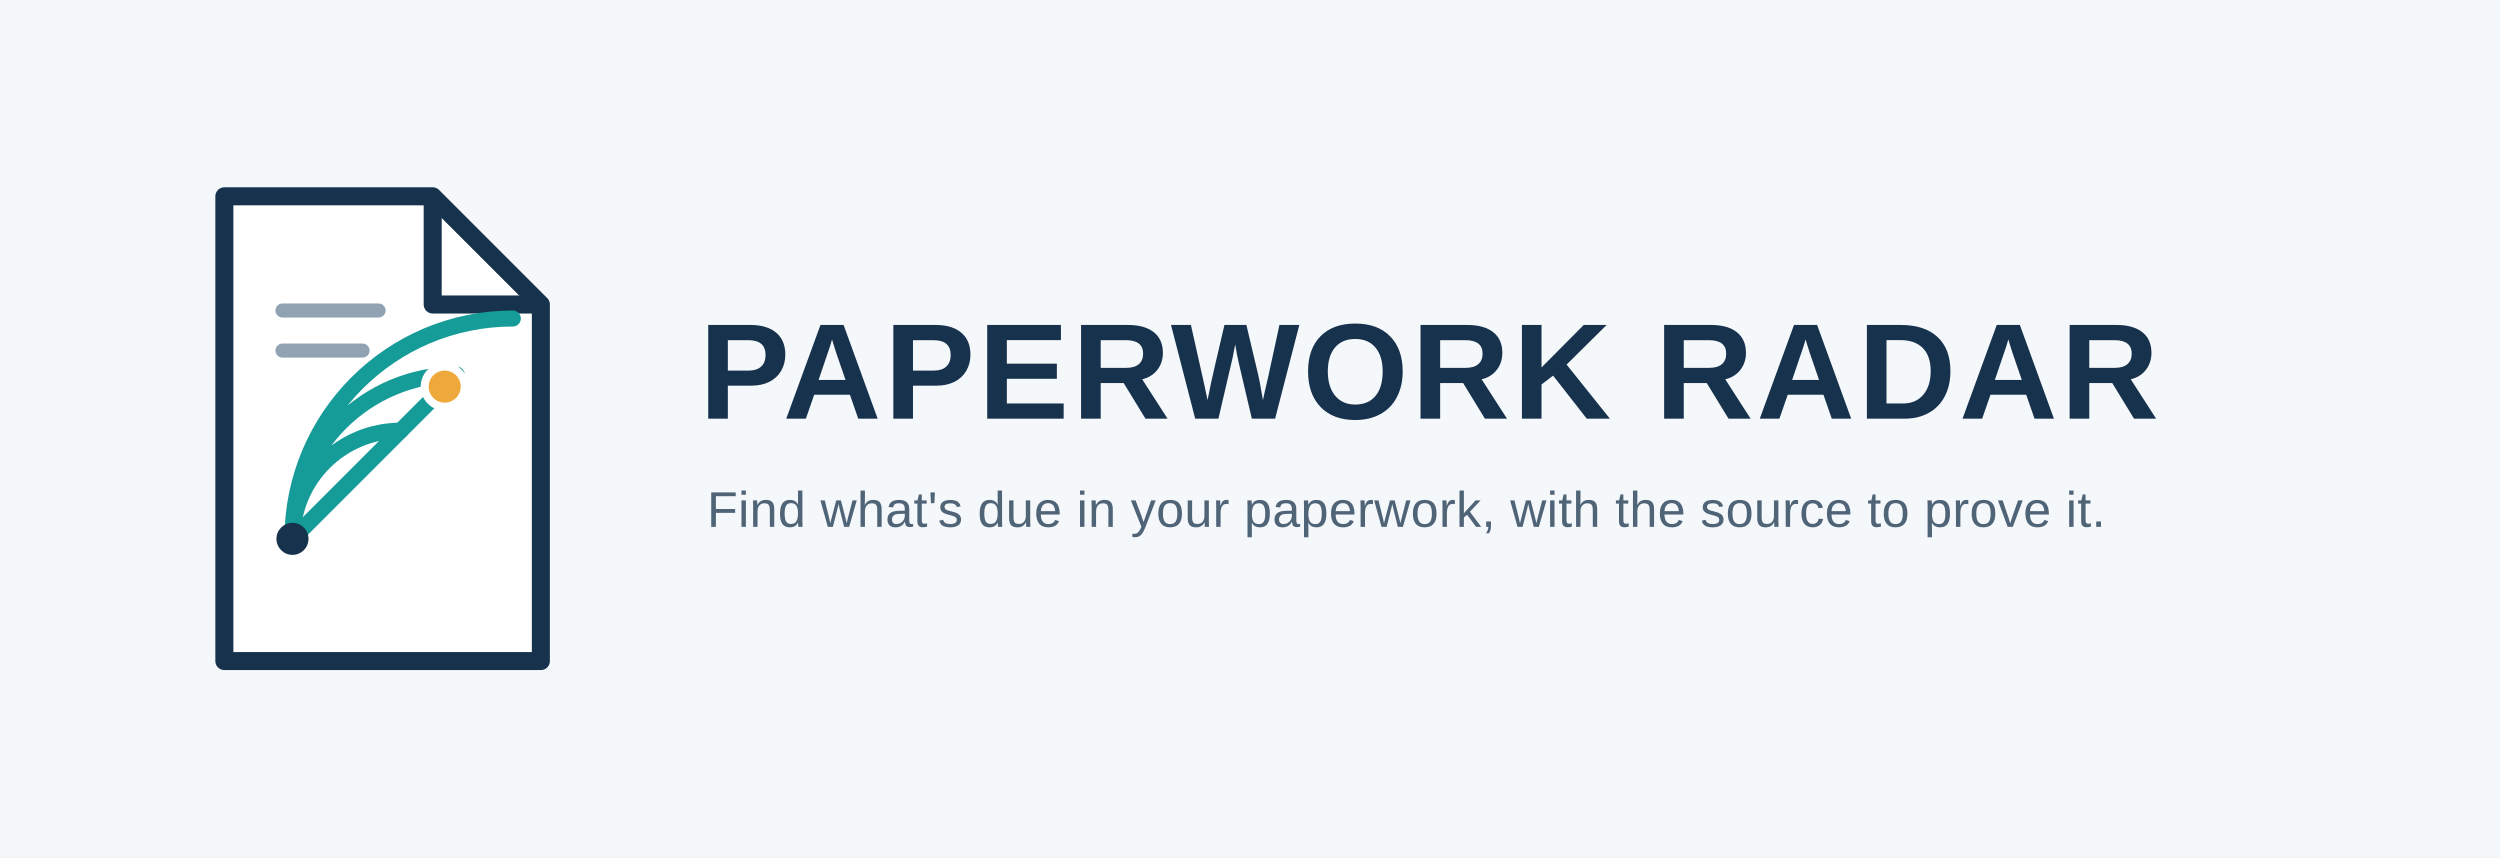
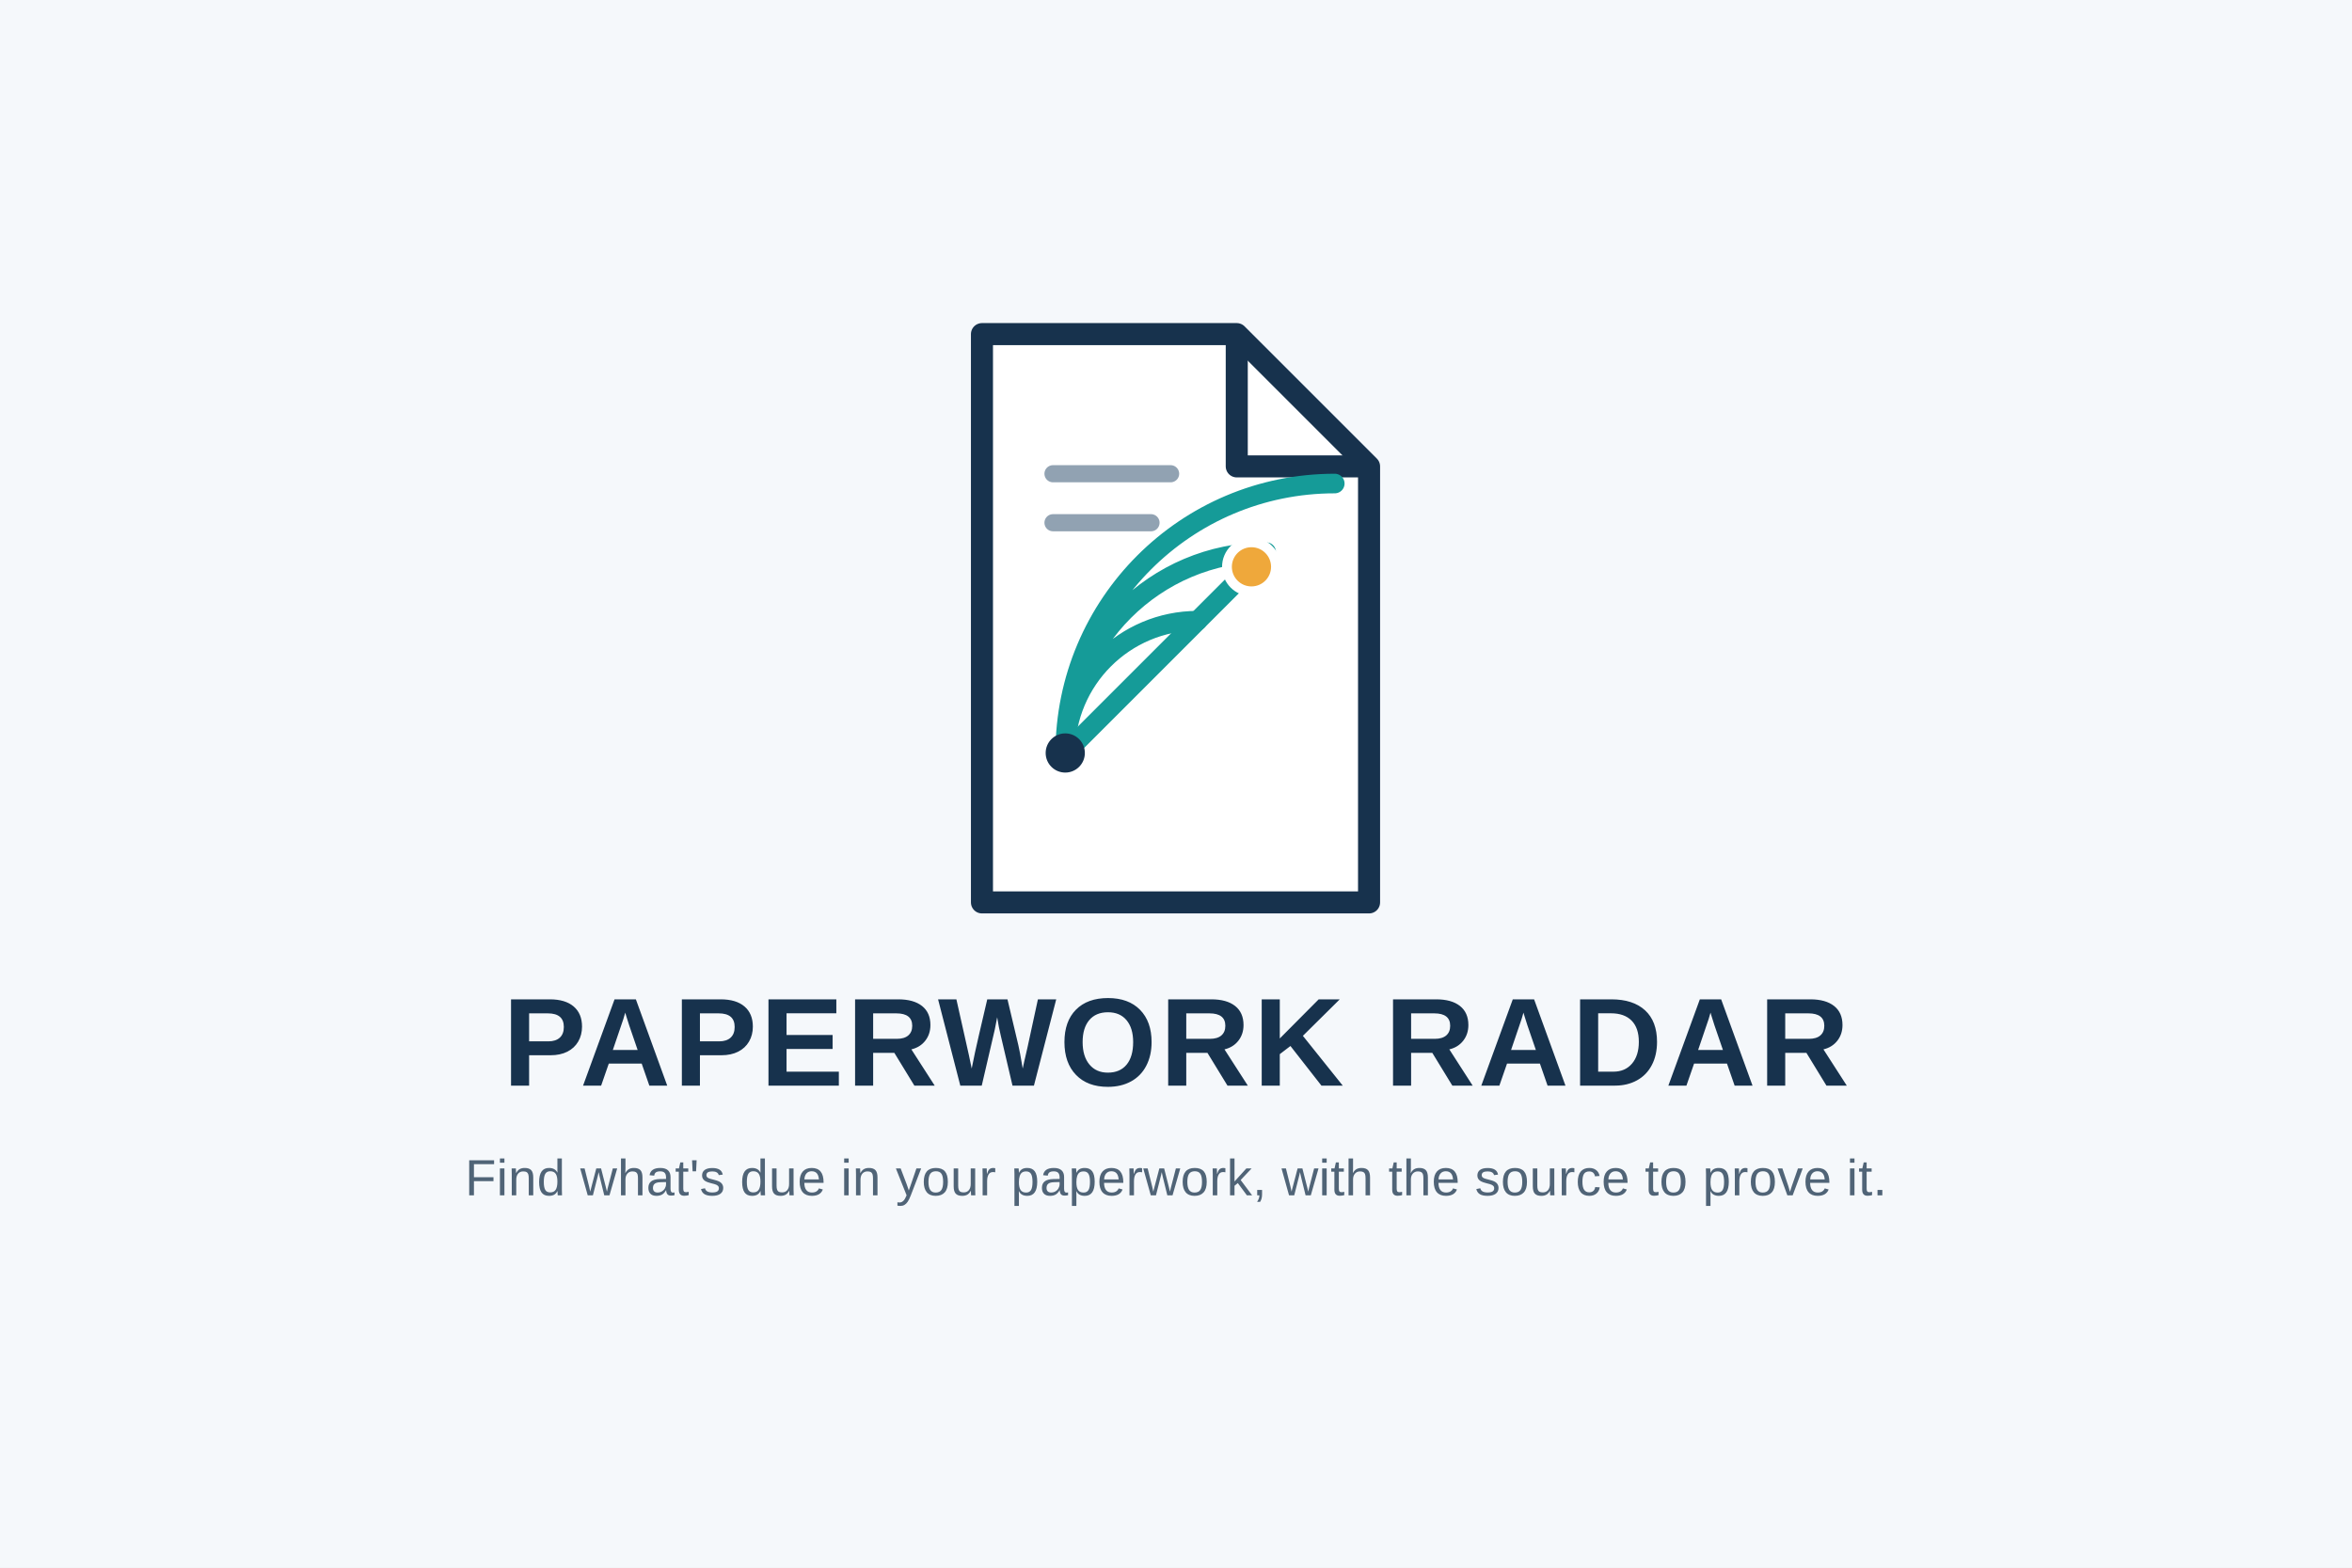
- <svg xmlns="http://www.w3.org/2000/svg" width="1248" height="428" viewBox="-64 -64 1248 428" role="img" aria-labelledby="title description">
-   <rect x="-64" y="-64" width="1248" height="428" fill="#f5f8fb" />
-   <g fill="none" stroke-linecap="round" stroke-linejoin="round">
-     <path d="M48 34h104l54 54v178H48z" fill="#fff" stroke="#17324d" stroke-width="9" />
-     <path d="M152 36v52h52" stroke="#17324d" stroke-width="9" />
-     <path d="M77 91h48M77 111h40" stroke="#91a2b2" stroke-width="7" />
-     <path d="M82 205a54 54 0 0 1 54-54M82 205a82 82 0 0 1 82-82M82 205a110 110 0 0 1 110-110" stroke="#159b98" stroke-width="8" />
-     <path d="M82 205l76-76" stroke="#159b98" stroke-width="8" />
+ <svg xmlns="http://www.w3.org/2000/svg" width="1200" height="800" viewBox="0 0 1200 800" role="img" aria-labelledby="title description">
+   <rect width="1200" height="800" fill="#f5f8fb" />
+   <g transform="translate(441 128) scale(1.25)">
+     <g fill="none" stroke-linecap="round" stroke-linejoin="round">
+       <path d="M48 34h104l54 54v178H48z" fill="#fff" stroke="#17324d" stroke-width="9" />
+       <path d="M152 36v52h52" stroke="#17324d" stroke-width="9" />
+       <path d="M77 91h48M77 111h40" stroke="#91a2b2" stroke-width="7" />
+       <path d="M82 205a54 54 0 0 1 54-54M82 205a82 82 0 0 1 82-82M82 205a110 110 0 0 1 110-110" stroke="#159b98" stroke-width="8" />
+       <path d="M82 205l76-76" stroke="#159b98" stroke-width="8" />
+     </g>
+     <circle cx="158" cy="129" r="10" fill="#efa83b" stroke="#fff" stroke-width="4" />
+     <circle cx="82" cy="205" r="8" fill="#17324d" />
  </g>
-   <circle cx="158" cy="129" r="10" fill="#efa83b" stroke="#fff" stroke-width="4" />
-   <circle cx="82" cy="205" r="8" fill="#17324d" />
-   <text x="285" y="145" fill="#17324d" font-family="Avenir Next, Montserrat, Arial, sans-serif" font-size="68" font-weight="700" letter-spacing="1.5">PAPERWORK RADAR</text>
-   <text x="289" y="199" fill="#506477" font-family="Avenir Next, Montserrat, Arial, sans-serif" font-size="25" font-weight="400" letter-spacing="0.2">Find what's due in your paperwork, with the source to prove it.</text>
+   <text x="600" y="554" text-anchor="middle" fill="#17324d" font-family="Avenir Next, Montserrat, Arial, sans-serif" font-size="64" font-weight="700" letter-spacing="1.5">PAPERWORK RADAR</text>
+   <text x="600" y="610" text-anchor="middle" fill="#506477" font-family="Avenir Next, Montserrat, Arial, sans-serif" font-size="26" font-weight="400" letter-spacing="0.2">Find what's due in your paperwork, with the source to prove it.</text>
</svg>
